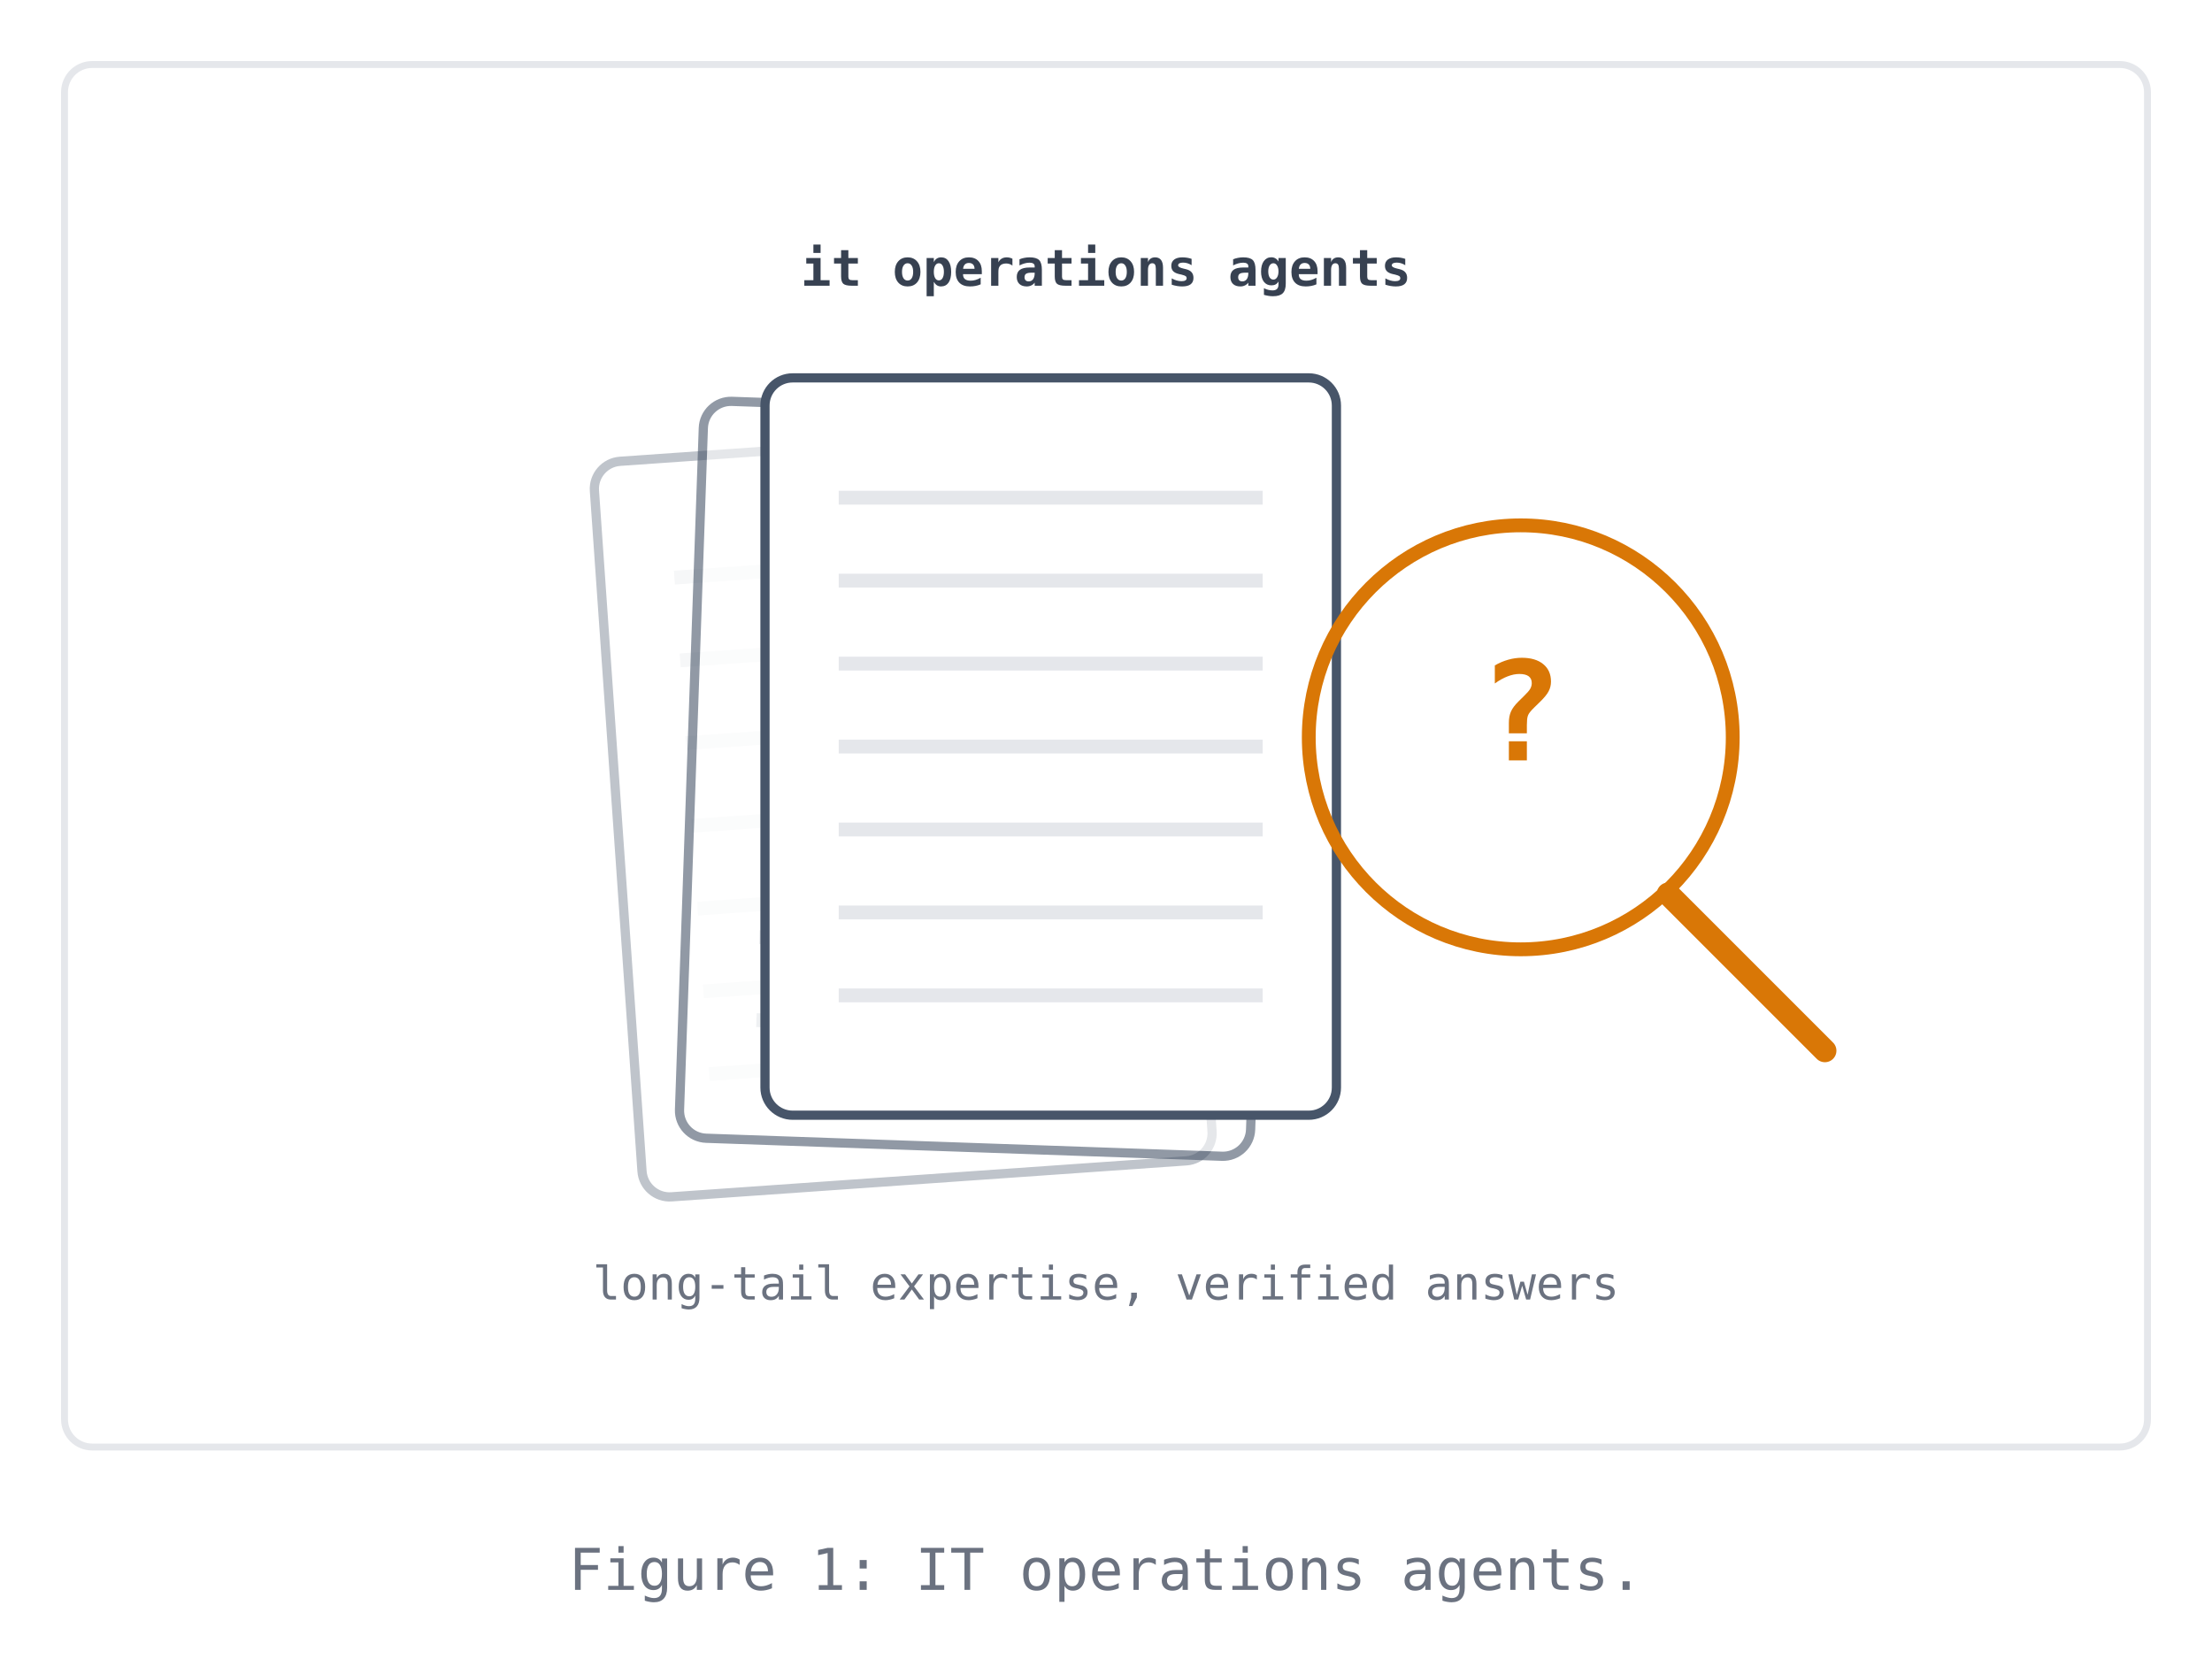
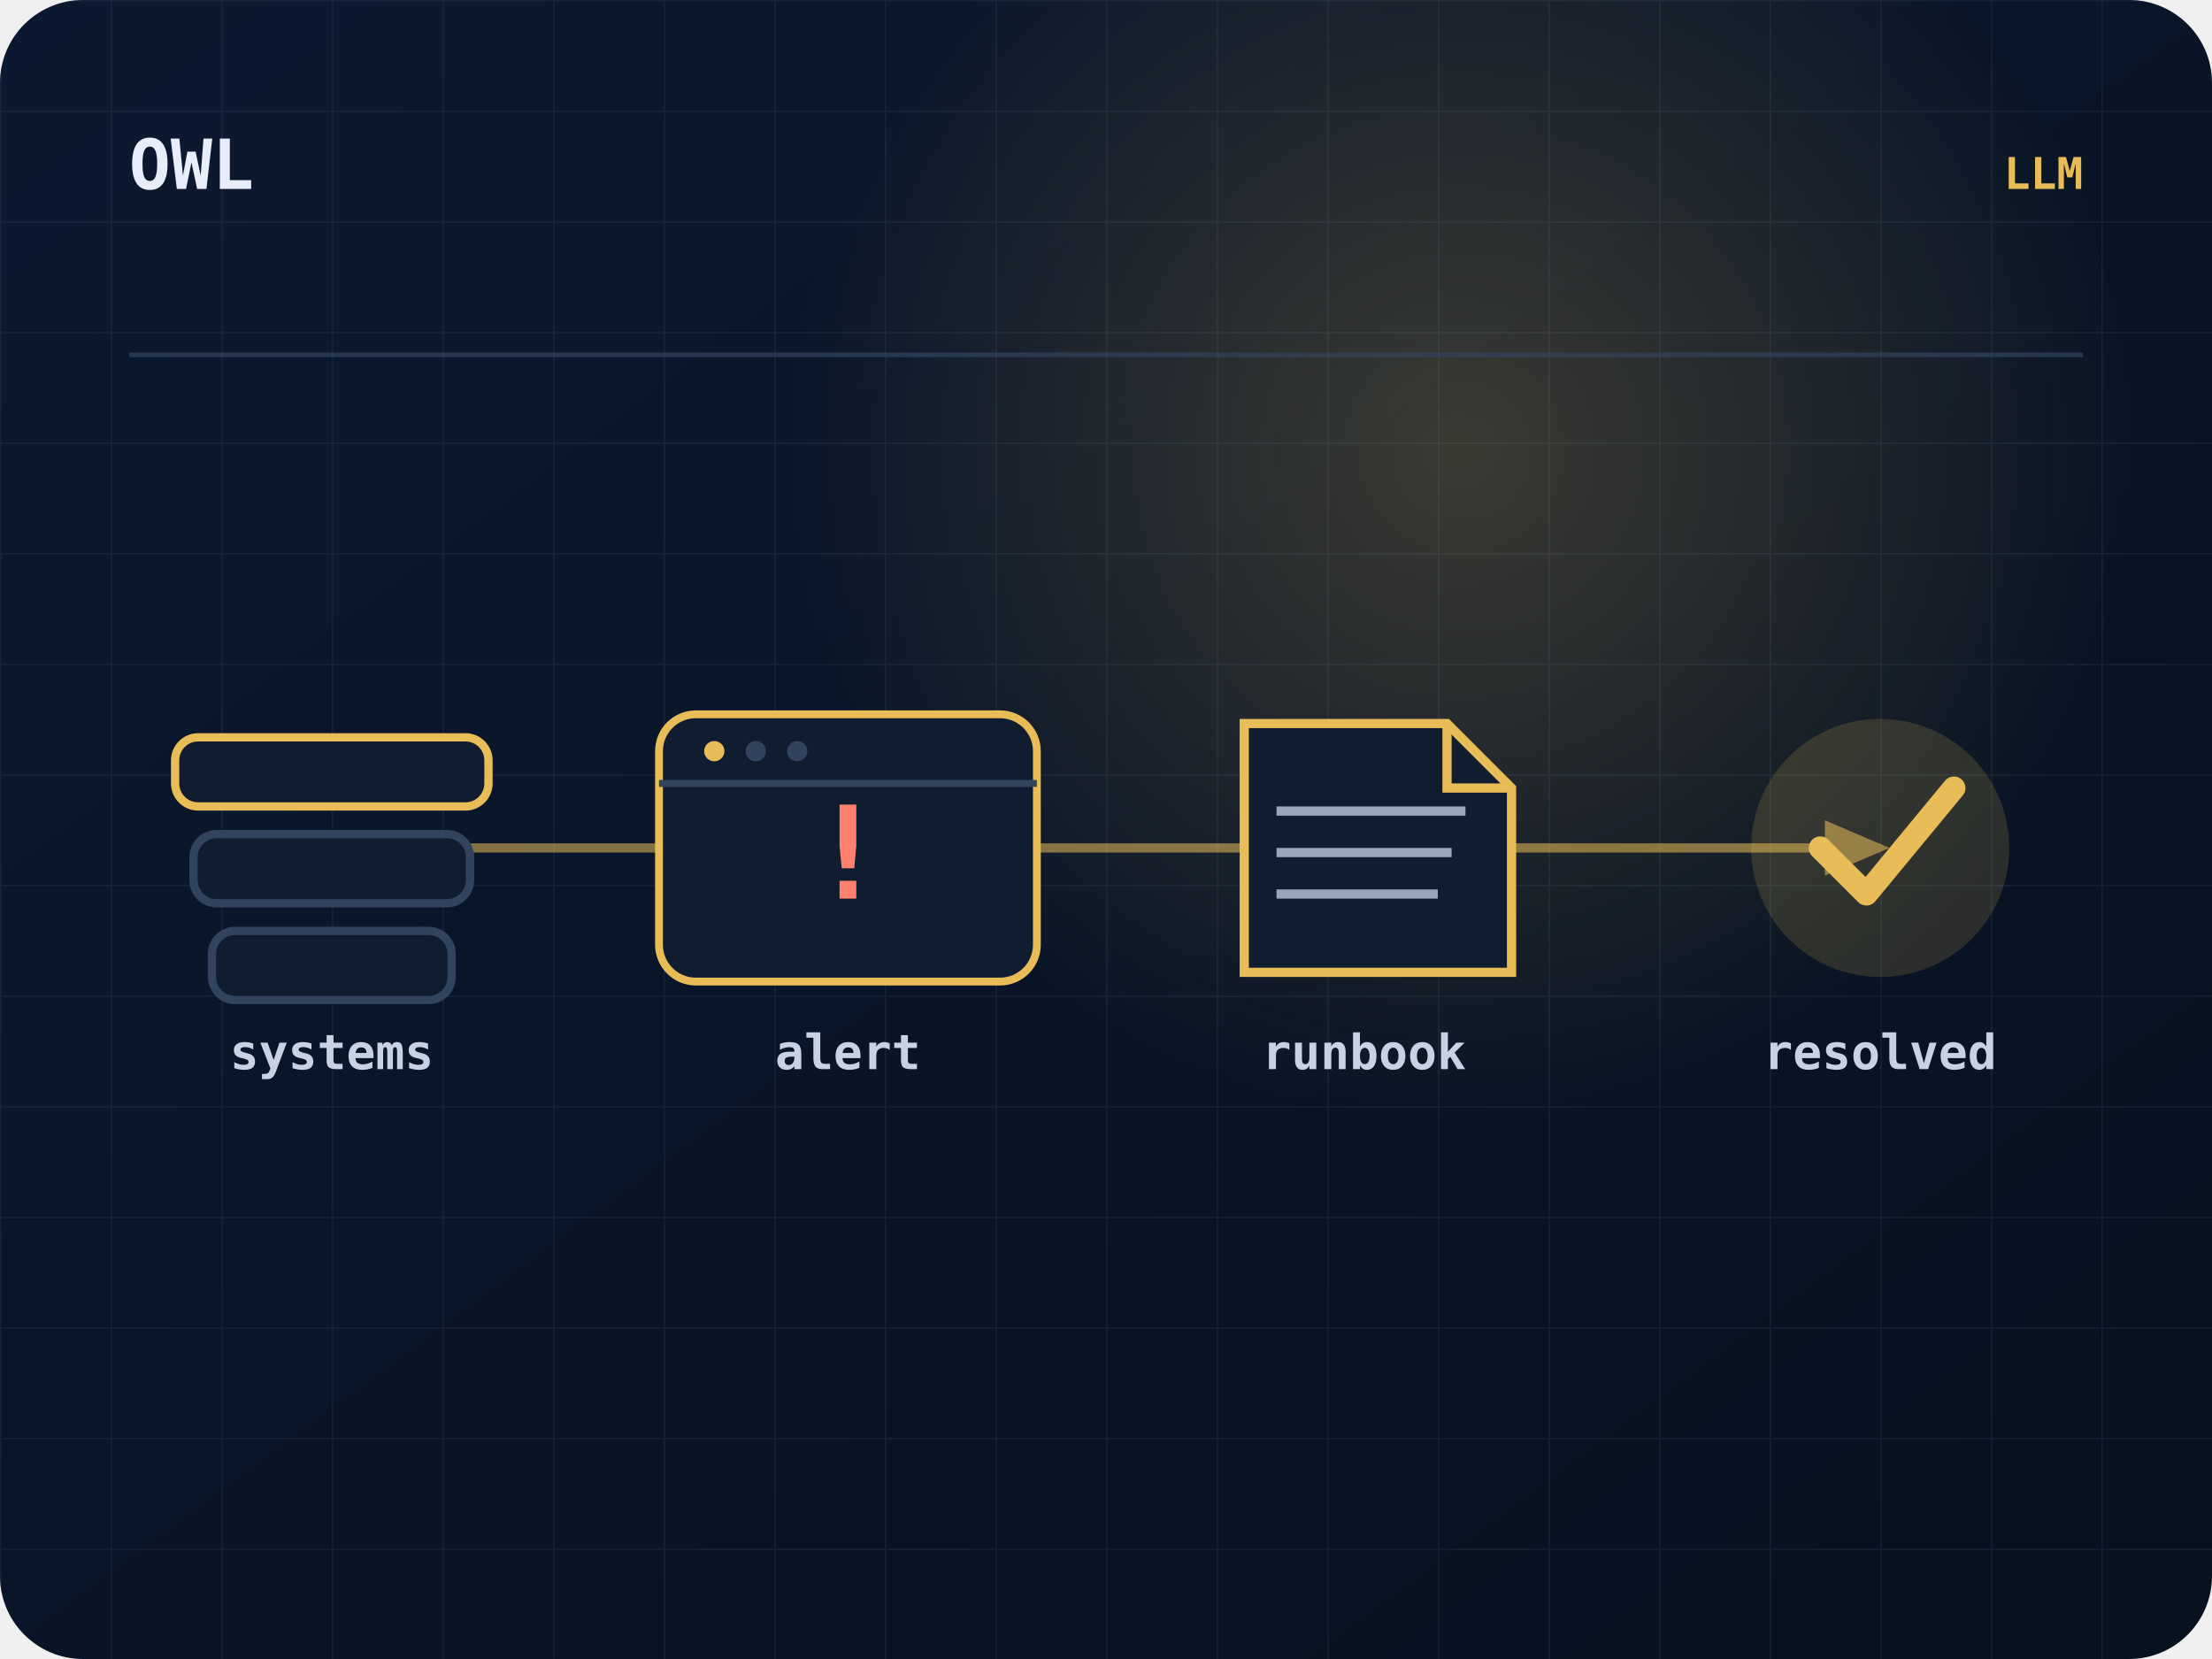
- <svg xmlns="http://www.w3.org/2000/svg" viewBox="0 0 480 360">
-   <rect width="480" height="360" fill="#ffffff" />
-   <rect x="14" y="14" width="452" height="300" fill="none" stroke="#e5e7eb" stroke-width="1.5" rx="6" />
-   <g transform="rotate(-4 196 176)" opacity="0.35">
-     <rect x="134" y="96" width="124" height="160" fill="#ffffff" stroke="#475569" stroke-width="2" rx="6" />
-     <line x1="150" y1="122" x2="242" y2="122" stroke="#e5e7eb" stroke-width="3" />
-     <line x1="150" y1="140" x2="242" y2="140" stroke="#e5e7eb" stroke-width="3" />
-     <line x1="150" y1="158" x2="242" y2="158" stroke="#e5e7eb" stroke-width="3" />
-     <line x1="150" y1="176" x2="242" y2="176" stroke="#e5e7eb" stroke-width="3" />
-     <line x1="150" y1="194" x2="242" y2="194" stroke="#e5e7eb" stroke-width="3" />
-     <line x1="150" y1="212" x2="242" y2="212" stroke="#e5e7eb" stroke-width="3" />
-     <line x1="150" y1="230" x2="242" y2="230" stroke="#e5e7eb" stroke-width="3" />
-   </g>
-   <g transform="rotate(2 212 169)" opacity="0.6">
-     <rect x="150" y="89" width="124" height="160" fill="#ffffff" stroke="#475569" stroke-width="2" rx="6" />
-     <line x1="166" y1="115" x2="258" y2="115" stroke="#e5e7eb" stroke-width="3" />
-     <line x1="166" y1="133" x2="258" y2="133" stroke="#e5e7eb" stroke-width="3" />
-     <line x1="166" y1="151" x2="258" y2="151" stroke="#e5e7eb" stroke-width="3" />
-     <line x1="166" y1="169" x2="258" y2="169" stroke="#e5e7eb" stroke-width="3" />
-     <line x1="166" y1="187" x2="258" y2="187" stroke="#e5e7eb" stroke-width="3" />
-     <line x1="166" y1="205" x2="258" y2="205" stroke="#e5e7eb" stroke-width="3" />
-     <line x1="166" y1="223" x2="258" y2="223" stroke="#e5e7eb" stroke-width="3" />
-   </g>
-   <g transform="rotate(0 228 162)" opacity="1.0">
-     <rect x="166" y="82" width="124" height="160" fill="#ffffff" stroke="#475569" stroke-width="2" rx="6" />
-     <line x1="182" y1="108" x2="274" y2="108" stroke="#e5e7eb" stroke-width="3" />
-     <line x1="182" y1="126" x2="274" y2="126" stroke="#e5e7eb" stroke-width="3" />
-     <line x1="182" y1="144" x2="274" y2="144" stroke="#e5e7eb" stroke-width="3" />
-     <line x1="182" y1="162" x2="274" y2="162" stroke="#e5e7eb" stroke-width="3" />
-     <line x1="182" y1="180" x2="274" y2="180" stroke="#e5e7eb" stroke-width="3" />
-     <line x1="182" y1="198" x2="274" y2="198" stroke="#e5e7eb" stroke-width="3" />
-     <line x1="182" y1="216" x2="274" y2="216" stroke="#e5e7eb" stroke-width="3" />
-   </g>
-   <circle cx="330" cy="160" r="46" fill="none" stroke="#d97706" stroke-width="3" />
-   <line x1="362" y1="194" x2="396" y2="228" stroke="#d97706" stroke-width="5" stroke-linecap="round" />
-   <text x="330" y="165" text-anchor="middle" font-family="Menlo, Consolas, monospace" font-size="30" fill="#d97706" font-weight="bold">?</text>
-   <text x="240" y="62" text-anchor="middle" font-family="Menlo, Consolas, monospace" font-size="11" fill="#374151" font-weight="bold">it operations agents</text>
-   <text x="240" y="282" text-anchor="middle" font-family="Menlo, Consolas, monospace" font-size="10" fill="#6b7280">long-tail expertise, verified answers</text>
-   <text x="240" y="345" text-anchor="middle" font-family="Menlo, Consolas, monospace" font-size="12.5" fill="#6b7280">Figure 1: IT operations agents.</text>
+ <svg xmlns="http://www.w3.org/2000/svg" viewBox="0 0 480 360" role="img" aria-labelledby="title desc">
+   <defs>
+     <linearGradient id="bg" x1="0" y1="0" x2="1" y2="1">
+       <stop stop-color="#0b1930" />
+       <stop offset="1" stop-color="#07111f" />
+     </linearGradient>
+     <radialGradient id="halo">
+       <stop stop-color="#e8bd57" stop-opacity=".22" />
+       <stop offset="1" stop-color="#e8bd57" stop-opacity="0" />
+     </radialGradient>
+     <pattern id="grid" width="24" height="24" patternUnits="userSpaceOnUse">
+       <path d="M 24 0 L 0 0 0 24" fill="none" stroke="#2b3b53" stroke-width=".7" opacity=".32" />
+     </pattern>
+     <marker id="arrow" markerWidth="8" markerHeight="8" refX="6" refY="3" orient="auto">
+       <path d="M0,0 L0,6 L7,3 z" fill="#e8bd57" />
+     </marker>
+   </defs>
+   <rect width="480" height="360" rx="18" fill="url(#bg)" />
+   <rect width="480" height="360" rx="18" fill="url(#grid)" />
+   <circle cx="317" cy="98" r="145" fill="url(#halo)" />
+   <path d="M 28 77 H 452" stroke="#31435d" stroke-width="1" opacity=".7" />
+   <text x="28" y="41" text-anchor="start" font-family="IBM Plex Mono, Menlo, monospace" font-size="15" font-weight="700" fill="#e8eef9">OWL</text>
+   <text x="452" y="41" text-anchor="end" font-family="IBM Plex Mono, Menlo, monospace" font-size="9.5" font-weight="700" fill="#e8bd57">LLM</text>
+   <path d="M 72.0 184 L 184.0 184" fill="none" stroke="#e8bd57" stroke-width="2" opacity=".55" marker-end="url(#arrow)" />
+   <path d="M 184.0 184 L 296.0 184" fill="none" stroke="#e8bd57" stroke-width="2" opacity=".55" marker-end="url(#arrow)" />
+   <path d="M 296.0 184 L 408.0 184" fill="none" stroke="#e8bd57" stroke-width="2" opacity=".55" marker-end="url(#arrow)" />
+   <rect x="38.0" y="160" width="68" height="15" rx="5" fill="#101d30" stroke="#e8bd57" stroke-width="1.8" />
+   <rect x="42.0" y="181" width="60" height="15" rx="5" fill="#101d30" stroke="#31435d" stroke-width="1.8" />
+   <rect x="46.0" y="202" width="52" height="15" rx="5" fill="#101d30" stroke="#31435d" stroke-width="1.8" />
+   <text x="72.0" y="232" text-anchor="middle" font-family="IBM Plex Mono, Menlo, monospace" font-size="10.5" font-weight="600" fill="#c7d3e5">systems</text>
+   <rect x="143" y="155" width="82" height="58" rx="8" fill="#101d30" stroke="#e8bd57" stroke-width="1.7" />
+   <line x1="143.0" y1="170" x2="225.0" y2="170" stroke="#31435d" stroke-width="1.5" />
+   <circle cx="155.0" cy="163" r="2.2" fill="#e8bd57" />
+   <circle cx="164.0" cy="163" r="2.2" fill="#31435d" />
+   <circle cx="173.0" cy="163" r="2.2" fill="#31435d" />
+   <text x="184.0" y="195" text-anchor="middle" font-family="IBM Plex Mono, Menlo, monospace" font-size="28" font-weight="700" fill="#ff806e">!</text>
+   <text x="184.0" y="232" text-anchor="middle" font-family="IBM Plex Mono, Menlo, monospace" font-size="10.5" font-weight="600" fill="#c7d3e5">alert</text>
+   <path d="M 270.0 157 H 314.0 L 328.0 171 V 211 H 270.0 Z" fill="#101d30" stroke="#e8bd57" stroke-width="2" />
+   <path d="M 314.0 157 V 171 H 328.0" fill="none" stroke="#e8bd57" stroke-width="2" />
+   <line x1="277.0" y1="176" x2="318.0" y2="176" stroke="#c7d3e5" stroke-width="2" opacity=".75" />
+   <line x1="277.0" y1="185" x2="315.0" y2="185" stroke="#c7d3e5" stroke-width="2" opacity=".75" />
+   <line x1="277.0" y1="194" x2="312.0" y2="194" stroke="#c7d3e5" stroke-width="2" opacity=".75" />
+   <text x="296.0" y="232" text-anchor="middle" font-family="IBM Plex Mono, Menlo, monospace" font-size="10.5" font-weight="600" fill="#c7d3e5">runbook</text>
+   <circle cx="408.0" cy="184" r="27" fill="#e8bd57" opacity=".16" stroke="#e8bd57" stroke-width="2" />
+   <path d="M 395.0 184 L 405.0 194 L 424.0 171" fill="none" stroke="#e8bd57" stroke-width="5" stroke-linecap="round" stroke-linejoin="round" />
+   <text x="408.0" y="232" text-anchor="middle" font-family="IBM Plex Mono, Menlo, monospace" font-size="10.5" font-weight="600" fill="#c7d3e5">resolved</text>
</svg>
